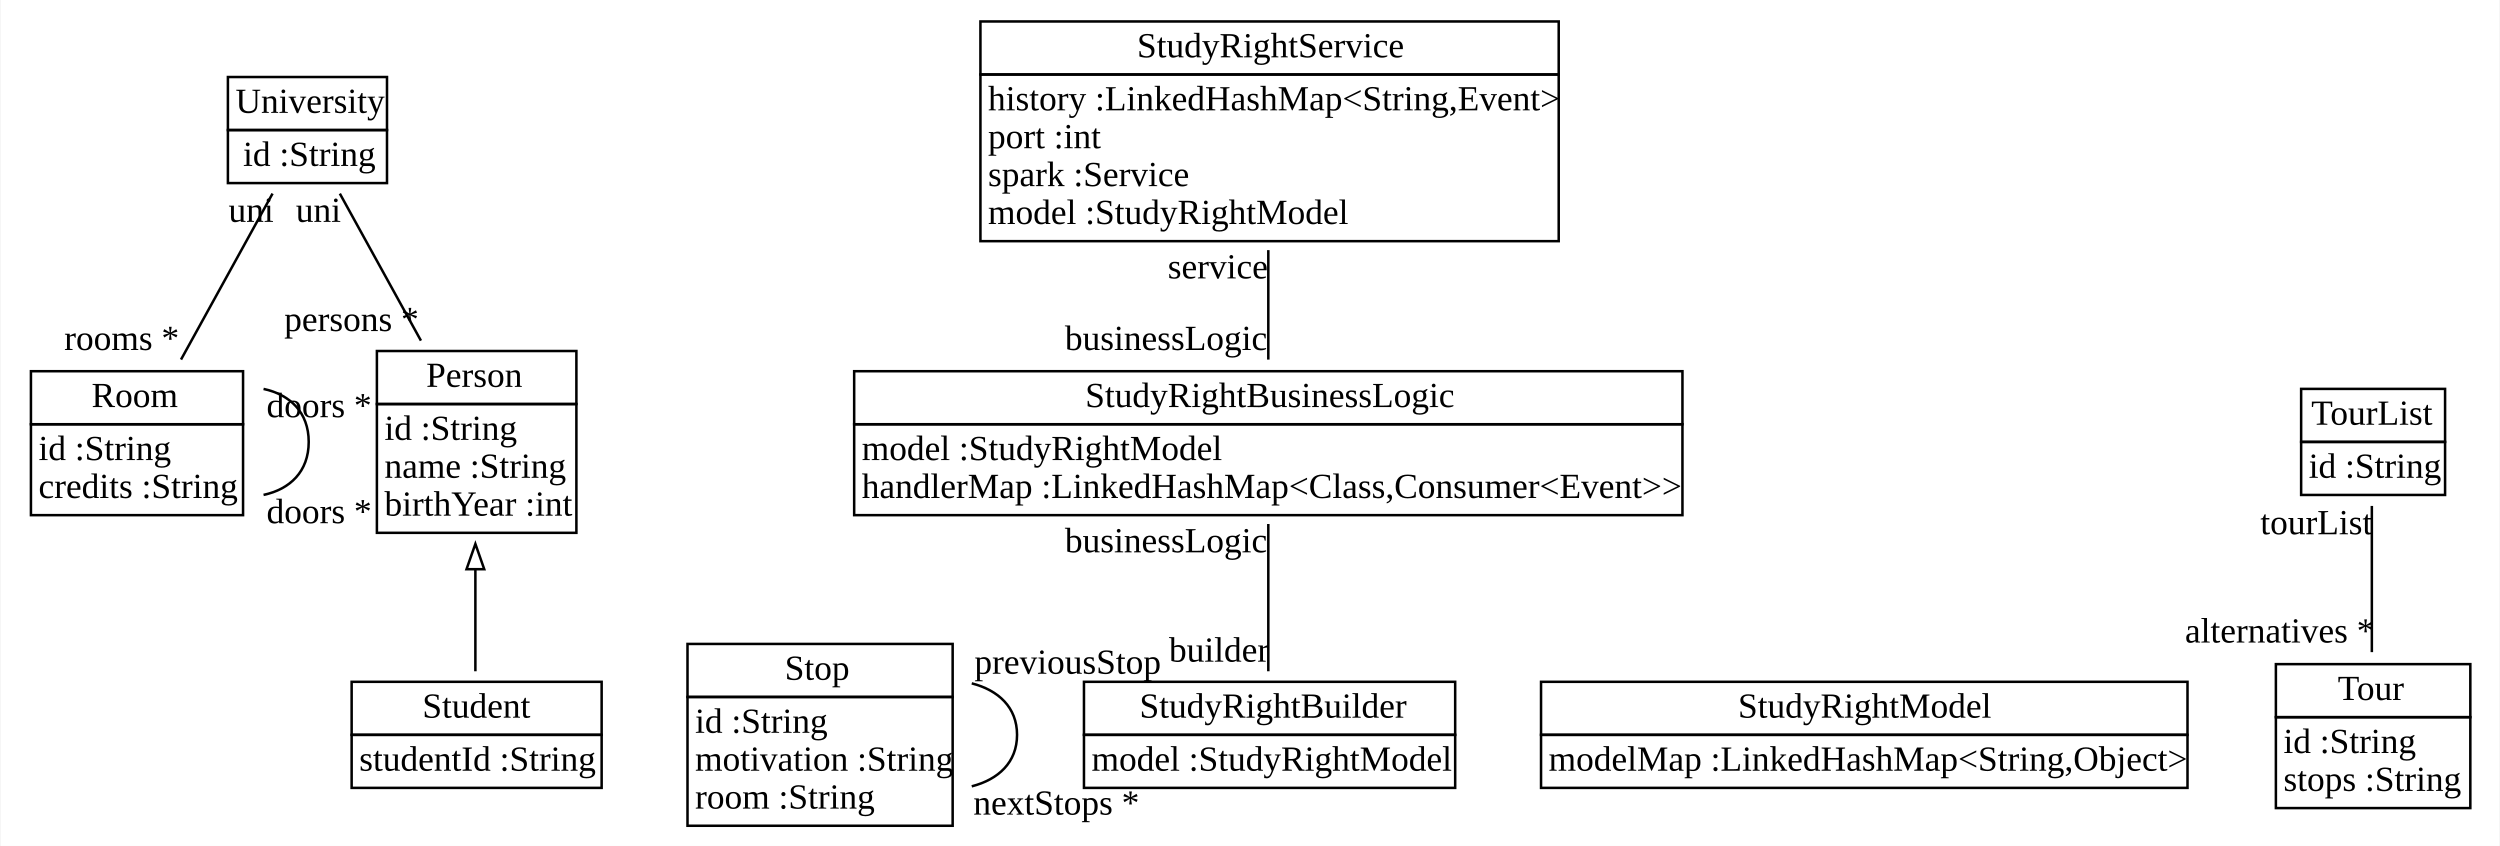
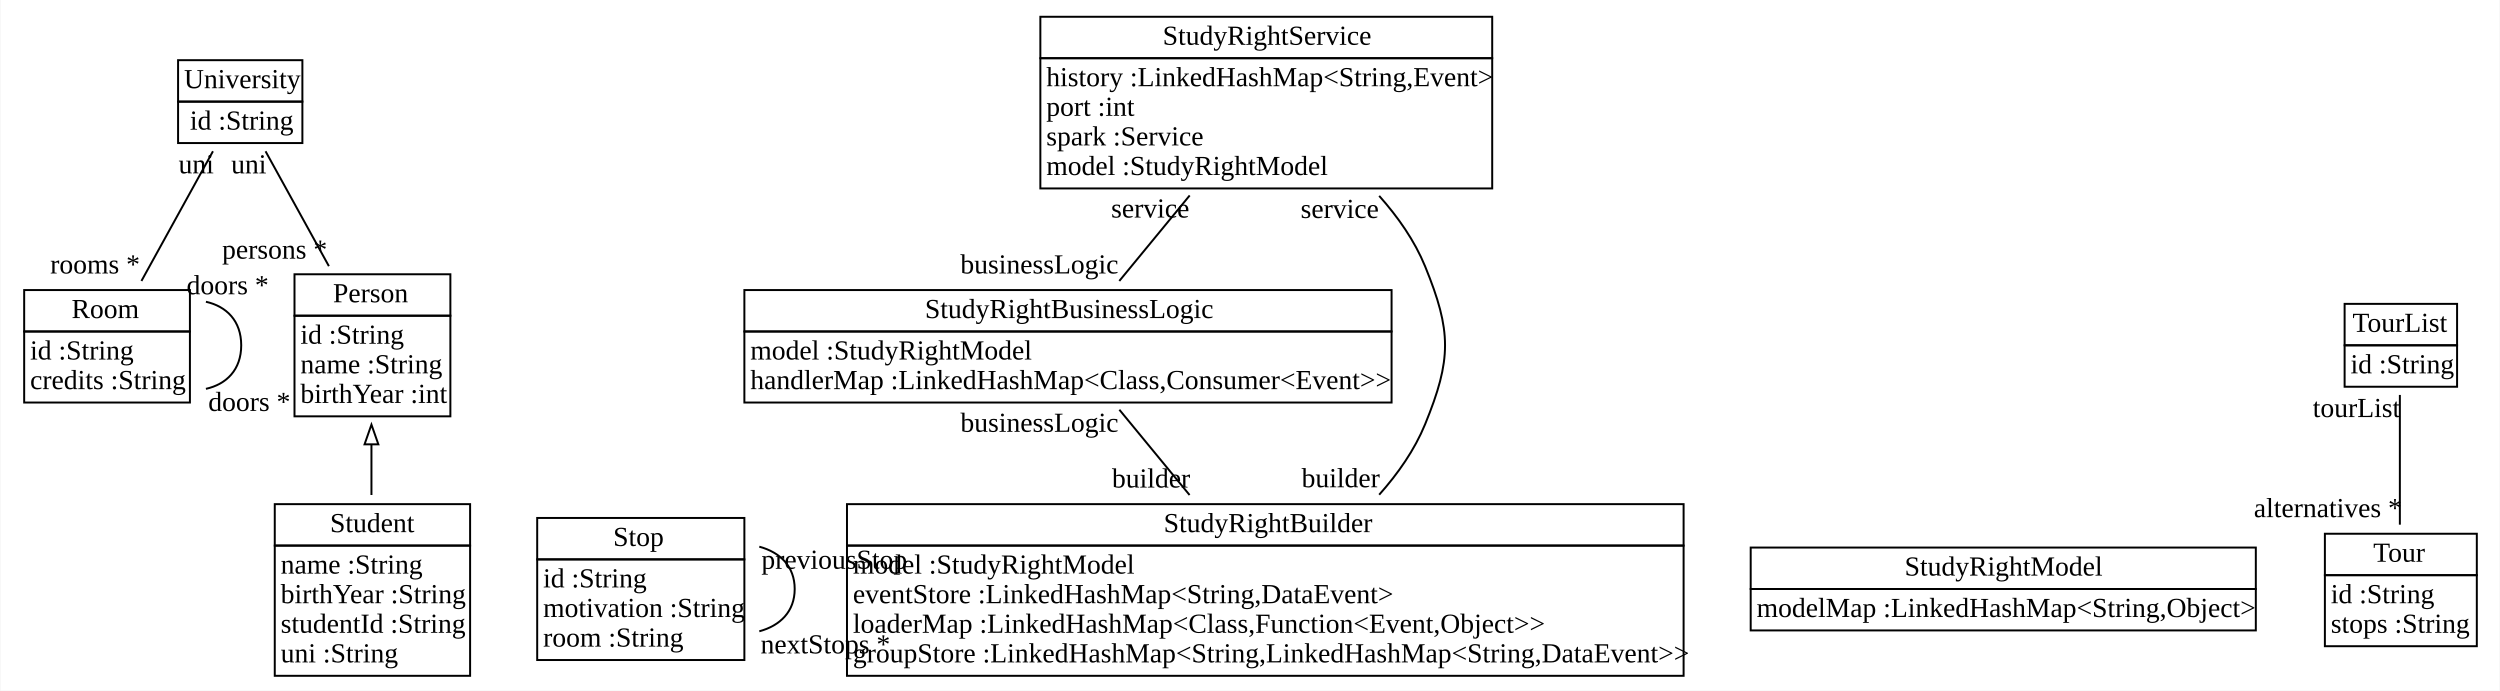
- <svg xmlns="http://www.w3.org/2000/svg" width="990px" height="335px" viewBox="0.00 0.00 989.50 335.00">
-   <g id="graph0" class="graph" transform="scale(1.0 1.0) rotate(0) translate(4 331)">
-     <polygon fill="white" stroke="none" points="-4,4 -4,-331 985.5,-331 985.5,4 -4,4" />
+ <svg xmlns="http://www.w3.org/2000/svg" width="1267px" height="350px" viewBox="0.00 0.00 1266.50 350.00">
+   <g id="graph0" class="graph" transform="scale(1.0 1.0) rotate(0) translate(4 346)">
+     <polygon fill="white" stroke="none" points="-4,4 -4,-346 1262.5,-346 1262.5,4 -4,4" />
    <g id="node1" class="node">
-       <polygon fill="none" stroke="black" points="145,-171 145,-192 224,-192 224,-171 145,-171" />
-       <text text-anchor="start" x="164.5" y="-177.8" font-family="Times New Roman,serif" font-size="14.00">Person</text>
-       <polygon fill="none" stroke="black" points="145,-120 145,-171 224,-171 224,-120 145,-120" />
-       <text text-anchor="start" x="148" y="-156.8" font-family="Times New Roman,serif" font-size="14.00">id :String</text>
-       <text text-anchor="start" x="148" y="-141.8" font-family="Times New Roman,serif" font-size="14.00">name :String</text>
-       <text text-anchor="start" x="148" y="-126.8" font-family="Times New Roman,serif" font-size="14.00">birthYear :int</text>
+       <polygon fill="none" stroke="black" points="145,-186 145,-207 224,-207 224,-186 145,-186" />
+       <text text-anchor="start" x="164.5" y="-192.8" font-family="Times New Roman,serif" font-size="14.00">Person</text>
+       <polygon fill="none" stroke="black" points="145,-135 145,-186 224,-186 224,-135 145,-135" />
+       <text text-anchor="start" x="148" y="-171.8" font-family="Times New Roman,serif" font-size="14.00">id :String</text>
+       <text text-anchor="start" x="148" y="-156.8" font-family="Times New Roman,serif" font-size="14.00">name :String</text>
+       <text text-anchor="start" x="148" y="-141.8" font-family="Times New Roman,serif" font-size="14.00">birthYear :int</text>
    </g>
    <g id="node11" class="node">
-       <polygon fill="none" stroke="black" points="86,-279.5 86,-300.5 149,-300.5 149,-279.5 86,-279.5" />
-       <text text-anchor="start" x="89" y="-286.3" font-family="Times New Roman,serif" font-size="14.00">University</text>
-       <polygon fill="none" stroke="black" points="86,-258.5 86,-279.5 149,-279.5 149,-258.5 86,-258.5" />
-       <text text-anchor="start" x="92" y="-265.3" font-family="Times New Roman,serif" font-size="14.00">id :String</text>
+       <polygon fill="none" stroke="black" points="86,-294.5 86,-315.5 149,-315.5 149,-294.5 86,-294.5" />
+       <text text-anchor="start" x="89" y="-301.3" font-family="Times New Roman,serif" font-size="14.00">University</text>
+       <polygon fill="none" stroke="black" points="86,-273.5 86,-294.5 149,-294.5 149,-273.5 86,-273.5" />
+       <text text-anchor="start" x="92" y="-280.3" font-family="Times New Roman,serif" font-size="14.00">id :String</text>
+     </g>
+     <g id="edge7" class="edge">
+       <path fill="none" stroke="black" d="M162.432,-211.112C151.874,-230.259 139.497,-252.704 130.33,-269.328" />
+       <text text-anchor="middle" x="121.83" y="-258.128" font-family="Times New Roman,serif" font-size="14.00">uni</text>
+       <text text-anchor="middle" x="134.932" y="-214.912" font-family="Times New Roman,serif" font-size="14.00">persons *</text>
+     </g>
+     <g id="node2" class="node">
+       <polygon fill="none" stroke="black" points="8,-178 8,-199 92,-199 92,-178 8,-178" />
+       <text text-anchor="start" x="32" y="-184.8" font-family="Times New Roman,serif" font-size="14.00">Room</text>
+       <polygon fill="none" stroke="black" points="8,-142 8,-178 92,-178 92,-142 8,-142" />
+       <text text-anchor="start" x="11" y="-163.8" font-family="Times New Roman,serif" font-size="14.00">id :String</text>
+       <text text-anchor="start" x="11" y="-148.8" font-family="Times New Roman,serif" font-size="14.00">credits :String</text>
+     </g>
+     <g id="edge5" class="edge">
+       <path fill="none" stroke="black" d="M100.114,-148.929C110.518,-151.252 118,-158.609 118,-171 118,-183.391 110.518,-190.748 100.114,-193.071" />
+       <text text-anchor="middle" x="111.114" y="-196.871" font-family="Times New Roman,serif" font-size="14.00">doors *</text>
+       <text text-anchor="middle" x="122.114" y="-137.729" font-family="Times New Roman,serif" font-size="14.00">doors *</text>
+     </g>
+     <g id="edge8" class="edge">
+       <path fill="none" stroke="black" d="M67.429,-203.606C78.75,-224.137 93.282,-250.488 103.679,-269.343" />
+       <text text-anchor="middle" x="95.179" y="-258.143" font-family="Times New Roman,serif" font-size="14.00">uni</text>
+       <text text-anchor="middle" x="43.929" y="-207.406" font-family="Times New Roman,serif" font-size="14.00">rooms *</text>
+     </g>
+     <g id="node3" class="node">
+       <polygon fill="none" stroke="black" points="268,-62.5 268,-83.5 373,-83.5 373,-62.5 268,-62.5" />
+       <text text-anchor="start" x="306.5" y="-69.3" font-family="Times New Roman,serif" font-size="14.00">Stop</text>
+       <polygon fill="none" stroke="black" points="268,-11.5 268,-62.5 373,-62.5 373,-11.5 268,-11.5" />
+       <text text-anchor="start" x="271" y="-48.3" font-family="Times New Roman,serif" font-size="14.00">id :String</text>
+       <text text-anchor="start" x="271" y="-33.3" font-family="Times New Roman,serif" font-size="14.00">motivation :String</text>
+       <text text-anchor="start" x="271" y="-18.3" font-family="Times New Roman,serif" font-size="14.00">room :String</text>
    </g>
    <g id="edge6" class="edge">
-       <path fill="none" stroke="black" d="M162.432,-196.112C151.874,-215.259 139.497,-237.704 130.33,-254.328" />
-       <text text-anchor="middle" x="121.83" y="-243.128" font-family="Times New Roman,serif" font-size="14.00">uni</text>
-       <text text-anchor="middle" x="134.932" y="-199.912" font-family="Times New Roman,serif" font-size="14.00">persons *</text>
+       <path fill="none" stroke="black" d="M380.562,-26.055C391.141,-28.914 398.5,-36.062 398.5,-47.5 398.5,-58.938 391.141,-66.086 380.562,-68.945" />
+       <text text-anchor="middle" x="418.562" y="-57.745" font-family="Times New Roman,serif" font-size="14.00">previousStop</text>
+       <text text-anchor="middle" x="414.062" y="-14.855" font-family="Times New Roman,serif" font-size="14.00">nextStops *</text>
    </g>
-     <g id="node2" class="node">
-       <polygon fill="none" stroke="black" points="8,-163 8,-184 92,-184 92,-163 8,-163" />
-       <text text-anchor="start" x="32" y="-169.8" font-family="Times New Roman,serif" font-size="14.00">Room</text>
-       <polygon fill="none" stroke="black" points="8,-127 8,-163 92,-163 92,-127 8,-127" />
-       <text text-anchor="start" x="11" y="-148.8" font-family="Times New Roman,serif" font-size="14.00">id :String</text>
-       <text text-anchor="start" x="11" y="-133.8" font-family="Times New Roman,serif" font-size="14.00">credits :String</text>
+     <g id="node4" class="node">
+       <polygon fill="none" stroke="black" points="135,-69.5 135,-90.5 234,-90.5 234,-69.5 135,-69.5" />
+       <text text-anchor="start" x="163" y="-76.3" font-family="Times New Roman,serif" font-size="14.00">Student</text>
+       <polygon fill="none" stroke="black" points="135,-3.5 135,-69.5 234,-69.5 234,-3.5 135,-3.5" />
+       <text text-anchor="start" x="138" y="-55.3" font-family="Times New Roman,serif" font-size="14.00">name :String</text>
+       <text text-anchor="start" x="138" y="-40.3" font-family="Times New Roman,serif" font-size="14.00">birthYear :String</text>
+       <text text-anchor="start" x="138" y="-25.3" font-family="Times New Roman,serif" font-size="14.00">studentId :String</text>
+       <text text-anchor="start" x="138" y="-10.3" font-family="Times New Roman,serif" font-size="14.00">uni :String</text>
+     </g>
+     <g id="edge9" class="edge">
+       <path fill="none" stroke="black" d="M184,-95.128C184,-103.501 184,-112.254 184,-120.7" />
+       <polygon fill="none" stroke="black" points="180.5,-120.804 184,-130.804 187.5,-120.804 180.5,-120.804" />
+     </g>
+     <g id="node5" class="node">
+       <polygon fill="none" stroke="black" points="425,-69.5 425,-90.5 849,-90.5 849,-69.5 425,-69.5" />
+       <text text-anchor="start" x="585.5" y="-76.3" font-family="Times New Roman,serif" font-size="14.00">StudyRightBuilder</text>
+       <polygon fill="none" stroke="black" points="425,-3.5 425,-69.5 849,-69.5 849,-3.5 425,-3.5" />
+       <text text-anchor="start" x="428" y="-55.3" font-family="Times New Roman,serif" font-size="14.00">model :StudyRightModel</text>
+       <text text-anchor="start" x="428" y="-40.3" font-family="Times New Roman,serif" font-size="14.00">eventStore :LinkedHashMap&lt;String,DataEvent&gt;</text>
+       <text text-anchor="start" x="428" y="-25.3" font-family="Times New Roman,serif" font-size="14.00">loaderMap :LinkedHashMap&lt;Class,Function&lt;Event,Object&gt;&gt;</text>
+       <text text-anchor="start" x="428" y="-10.3" font-family="Times New Roman,serif" font-size="14.00">groupStore :LinkedHashMap&lt;String,LinkedHashMap&lt;String,DataEvent&gt;&gt;</text>
+     </g>
+     <g id="node6" class="node">
+       <polygon fill="none" stroke="black" points="373,-178 373,-199 701,-199 701,-178 373,-178" />
+       <text text-anchor="start" x="464.5" y="-184.8" font-family="Times New Roman,serif" font-size="14.00">StudyRightBusinessLogic</text>
+       <polygon fill="none" stroke="black" points="373,-142 373,-178 701,-178 701,-142 373,-142" />
+       <text text-anchor="start" x="376" y="-163.8" font-family="Times New Roman,serif" font-size="14.00">model :StudyRightModel</text>
+       <text text-anchor="start" x="376" y="-148.8" font-family="Times New Roman,serif" font-size="14.00">handlerMap :LinkedHashMap&lt;Class,Consumer&lt;Event&gt;&gt;</text>
+     </g>
+     <g id="edge2" class="edge">
+       <path fill="none" stroke="black" d="M598.623,-95.128C586.726,-109.583 573.9,-125.167 563.045,-138.355" />
+       <text text-anchor="middle" x="522.545" y="-127.155" font-family="Times New Roman,serif" font-size="14.00">businessLogic</text>
+       <text text-anchor="middle" x="579.123" y="-98.928" font-family="Times New Roman,serif" font-size="14.00">builder</text>
+     </g>
+     <g id="node8" class="node">
+       <polygon fill="none" stroke="black" points="523,-316.5 523,-337.5 752,-337.5 752,-316.5 523,-316.5" />
+       <text text-anchor="start" x="585" y="-323.3" font-family="Times New Roman,serif" font-size="14.00">StudyRightService</text>
+       <polygon fill="none" stroke="black" points="523,-250.5 523,-316.5 752,-316.5 752,-250.5 523,-250.5" />
+       <text text-anchor="start" x="526" y="-302.3" font-family="Times New Roman,serif" font-size="14.00">history :LinkedHashMap&lt;String,Event&gt;</text>
+       <text text-anchor="start" x="526" y="-287.3" font-family="Times New Roman,serif" font-size="14.00">port :int</text>
+       <text text-anchor="start" x="526" y="-272.3" font-family="Times New Roman,serif" font-size="14.00">spark :Service</text>
+       <text text-anchor="start" x="526" y="-257.3" font-family="Times New Roman,serif" font-size="14.00">model :StudyRightModel</text>
+     </g>
+     <g id="edge3" class="edge">
+       <path fill="none" stroke="black" d="M694.722,-95.272C704.217,-105.933 712.683,-117.994 718,-131 731.456,-163.911 731.456,-178.089 718,-211 712.683,-224.006 704.217,-236.067 694.722,-246.729" />
+       <text text-anchor="middle" x="674.722" y="-235.529" font-family="Times New Roman,serif" font-size="14.00">service</text>
+       <text text-anchor="middle" x="675.222" y="-99.072" font-family="Times New Roman,serif" font-size="14.00">builder</text>
    </g>
    <g id="edge4" class="edge">
-       <path fill="none" stroke="black" d="M100.114,-135.015C110.518,-137.224 118,-144.219 118,-156 118,-167.781 110.518,-174.776 100.114,-176.985" />
-       <text text-anchor="middle" x="122.114" y="-165.785" font-family="Times New Roman,serif" font-size="14.00">doors *</text>
-       <text text-anchor="middle" x="122.114" y="-123.815" font-family="Times New Roman,serif" font-size="14.00">doors *</text>
-     </g>
-     <g id="edge7" class="edge">
-       <path fill="none" stroke="black" d="M67.429,-188.606C78.75,-209.137 93.282,-235.488 103.679,-254.343" />
-       <text text-anchor="middle" x="95.179" y="-243.143" font-family="Times New Roman,serif" font-size="14.00">uni</text>
-       <text text-anchor="middle" x="43.929" y="-192.406" font-family="Times New Roman,serif" font-size="14.00">rooms *</text>
-     </g>
-     <g id="node3" class="node">
-       <polygon fill="none" stroke="black" points="268,-55 268,-76 373,-76 373,-55 268,-55" />
-       <text text-anchor="start" x="306.5" y="-61.8" font-family="Times New Roman,serif" font-size="14.00">Stop</text>
-       <polygon fill="none" stroke="black" points="268,-4 268,-55 373,-55 373,-4 268,-4" />
-       <text text-anchor="start" x="271" y="-40.8" font-family="Times New Roman,serif" font-size="14.00">id :String</text>
-       <text text-anchor="start" x="271" y="-25.8" font-family="Times New Roman,serif" font-size="14.00">motivation :String</text>
-       <text text-anchor="start" x="271" y="-10.8" font-family="Times New Roman,serif" font-size="14.00">room :String</text>
-     </g>
-     <g id="edge5" class="edge">
-       <path fill="none" stroke="black" d="M380.562,-19.609C391.141,-22.328 398.5,-29.125 398.5,-40 398.5,-50.875 391.141,-57.672 380.562,-60.391" />
-       <text text-anchor="middle" x="418.562" y="-64.191" font-family="Times New Roman,serif" font-size="14.00">previousStop</text>
-       <text text-anchor="middle" x="414.062" y="-8.409" font-family="Times New Roman,serif" font-size="14.00">nextStops *</text>
-     </g>
-     <g id="node4" class="node">
-       <polygon fill="none" stroke="black" points="135,-40 135,-61 234,-61 234,-40 135,-40" />
-       <text text-anchor="start" x="163" y="-46.8" font-family="Times New Roman,serif" font-size="14.00">Student</text>
-       <polygon fill="none" stroke="black" points="135,-19 135,-40 234,-40 234,-19 135,-19" />
-       <text text-anchor="start" x="138" y="-25.8" font-family="Times New Roman,serif" font-size="14.00">studentId :String</text>
-     </g>
-     <g id="edge8" class="edge">
-       <path fill="none" stroke="black" d="M184,-65.177C184,-76.957 184,-91.576 184,-105.574" />
-       <polygon fill="none" stroke="black" points="180.5,-105.608 184,-115.608 187.5,-105.608 180.5,-105.608" />
-     </g>
-     <g id="node5" class="node">
-       <polygon fill="none" stroke="black" points="425,-40 425,-61 572,-61 572,-40 425,-40" />
-       <text text-anchor="start" x="447" y="-46.8" font-family="Times New Roman,serif" font-size="14.00">StudyRightBuilder</text>
-       <polygon fill="none" stroke="black" points="425,-19 425,-40 572,-40 572,-19 425,-19" />
-       <text text-anchor="start" x="428" y="-25.8" font-family="Times New Roman,serif" font-size="14.00">model :StudyRightModel</text>
-     </g>
-     <g id="node6" class="node">
-       <polygon fill="none" stroke="black" points="334,-163 334,-184 662,-184 662,-163 334,-163" />
-       <text text-anchor="start" x="425.5" y="-169.8" font-family="Times New Roman,serif" font-size="14.00">StudyRightBusinessLogic</text>
-       <polygon fill="none" stroke="black" points="334,-127 334,-163 662,-163 662,-127 334,-127" />
-       <text text-anchor="start" x="337" y="-148.8" font-family="Times New Roman,serif" font-size="14.00">model :StudyRightModel</text>
-       <text text-anchor="start" x="337" y="-133.8" font-family="Times New Roman,serif" font-size="14.00">handlerMap :LinkedHashMap&lt;Class,Consumer&lt;Event&gt;&gt;</text>
-     </g>
-     <g id="edge2" class="edge">
-       <path fill="none" stroke="black" d="M498,-65.177C498,-82.17 498,-105.067 498,-123.491" />
-       <text text-anchor="middle" x="457.5" y="-112.291" font-family="Times New Roman,serif" font-size="14.00">businessLogic</text>
-       <text text-anchor="middle" x="478.5" y="-68.977" font-family="Times New Roman,serif" font-size="14.00">builder</text>
-     </g>
-     <g id="node8" class="node">
-       <polygon fill="none" stroke="black" points="384,-301.5 384,-322.5 613,-322.5 613,-301.5 384,-301.5" />
-       <text text-anchor="start" x="446" y="-308.3" font-family="Times New Roman,serif" font-size="14.00">StudyRightService</text>
-       <polygon fill="none" stroke="black" points="384,-235.5 384,-301.5 613,-301.5 613,-235.5 384,-235.5" />
-       <text text-anchor="start" x="387" y="-287.3" font-family="Times New Roman,serif" font-size="14.00">history :LinkedHashMap&lt;String,Event&gt;</text>
-       <text text-anchor="start" x="387" y="-272.3" font-family="Times New Roman,serif" font-size="14.00">port :int</text>
-       <text text-anchor="start" x="387" y="-257.3" font-family="Times New Roman,serif" font-size="14.00">spark :Service</text>
-       <text text-anchor="start" x="387" y="-242.3" font-family="Times New Roman,serif" font-size="14.00">model :StudyRightModel</text>
-     </g>
-     <g id="edge3" class="edge">
-       <path fill="none" stroke="black" d="M498,-188.606C498,-201.824 498,-217.456 498,-231.946" />
-       <text text-anchor="middle" x="478" y="-220.746" font-family="Times New Roman,serif" font-size="14.00">service</text>
-       <text text-anchor="middle" x="457.5" y="-192.406" font-family="Times New Roman,serif" font-size="14.00">businessLogic</text>
+       <path fill="none" stroke="black" d="M563.013,-203.606C573.892,-216.824 586.758,-232.456 598.684,-246.946" />
+       <text text-anchor="middle" x="578.684" y="-235.746" font-family="Times New Roman,serif" font-size="14.00">service</text>
+       <text text-anchor="middle" x="522.513" y="-207.406" font-family="Times New Roman,serif" font-size="14.00">businessLogic</text>
    </g>
    <g id="node7" class="node">
-       <polygon fill="none" stroke="black" points="606,-40 606,-61 862,-61 862,-40 606,-40" />
-       <text text-anchor="start" x="684" y="-46.8" font-family="Times New Roman,serif" font-size="14.00">StudyRightModel</text>
-       <polygon fill="none" stroke="black" points="606,-19 606,-40 862,-40 862,-19 606,-19" />
-       <text text-anchor="start" x="609" y="-25.8" font-family="Times New Roman,serif" font-size="14.00">modelMap :LinkedHashMap&lt;String,Object&gt;</text>
+       <polygon fill="none" stroke="black" points="883,-47.5 883,-68.5 1139,-68.5 1139,-47.5 883,-47.5" />
+       <text text-anchor="start" x="961" y="-54.3" font-family="Times New Roman,serif" font-size="14.00">StudyRightModel</text>
+       <polygon fill="none" stroke="black" points="883,-26.5 883,-47.5 1139,-47.5 1139,-26.5 883,-26.5" />
+       <text text-anchor="start" x="886" y="-33.3" font-family="Times New Roman,serif" font-size="14.00">modelMap :LinkedHashMap&lt;String,Object&gt;</text>
    </g>
    <g id="node9" class="node">
-       <polygon fill="none" stroke="black" points="897,-47 897,-68 974,-68 974,-47 897,-47" />
-       <text text-anchor="start" x="921.5" y="-53.8" font-family="Times New Roman,serif" font-size="14.00">Tour</text>
-       <polygon fill="none" stroke="black" points="897,-11 897,-47 974,-47 974,-11 897,-11" />
-       <text text-anchor="start" x="900" y="-32.8" font-family="Times New Roman,serif" font-size="14.00">id :String</text>
-       <text text-anchor="start" x="900" y="-17.8" font-family="Times New Roman,serif" font-size="14.00">stops :String</text>
+       <polygon fill="none" stroke="black" points="1174,-54.5 1174,-75.5 1251,-75.5 1251,-54.5 1174,-54.5" />
+       <text text-anchor="start" x="1198.5" y="-61.3" font-family="Times New Roman,serif" font-size="14.00">Tour</text>
+       <polygon fill="none" stroke="black" points="1174,-18.5 1174,-54.5 1251,-54.5 1251,-18.5 1174,-18.5" />
+       <text text-anchor="start" x="1177" y="-40.3" font-family="Times New Roman,serif" font-size="14.00">id :String</text>
+       <text text-anchor="start" x="1177" y="-25.3" font-family="Times New Roman,serif" font-size="14.00">stops :String</text>
    </g>
    <g id="node10" class="node">
-       <polygon fill="none" stroke="black" points="907,-156 907,-177 964,-177 964,-156 907,-156" />
-       <text text-anchor="start" x="911" y="-162.8" font-family="Times New Roman,serif" font-size="14.00">TourList</text>
-       <polygon fill="none" stroke="black" points="907,-135 907,-156 964,-156 964,-135 907,-135" />
-       <text text-anchor="start" x="910" y="-141.8" font-family="Times New Roman,serif" font-size="14.00">id :String</text>
+       <polygon fill="none" stroke="black" points="1184,-171 1184,-192 1241,-192 1241,-171 1184,-171" />
+       <text text-anchor="start" x="1188" y="-177.8" font-family="Times New Roman,serif" font-size="14.00">TourList</text>
+       <polygon fill="none" stroke="black" points="1184,-150 1184,-171 1241,-171 1241,-150 1184,-150" />
+       <text text-anchor="start" x="1187" y="-156.8" font-family="Times New Roman,serif" font-size="14.00">id :String</text>
    </g>
    <g id="edge1" class="edge">
-       <path fill="none" stroke="black" d="M935,-72.755C935,-91.071 935,-113.744 935,-130.642" />
-       <text text-anchor="middle" x="913" y="-119.442" font-family="Times New Roman,serif" font-size="14.00">tourList</text>
-       <text text-anchor="middle" x="898.5" y="-76.555" font-family="Times New Roman,serif" font-size="14.00">alternatives *</text>
+       <path fill="none" stroke="black" d="M1212,-80.106C1212,-100.637 1212,-126.988 1212,-145.843" />
+       <text text-anchor="middle" x="1190" y="-134.643" font-family="Times New Roman,serif" font-size="14.00">tourList</text>
+       <text text-anchor="middle" x="1175.5" y="-83.906" font-family="Times New Roman,serif" font-size="14.00">alternatives *</text>
    </g>
  </g>
</svg>
